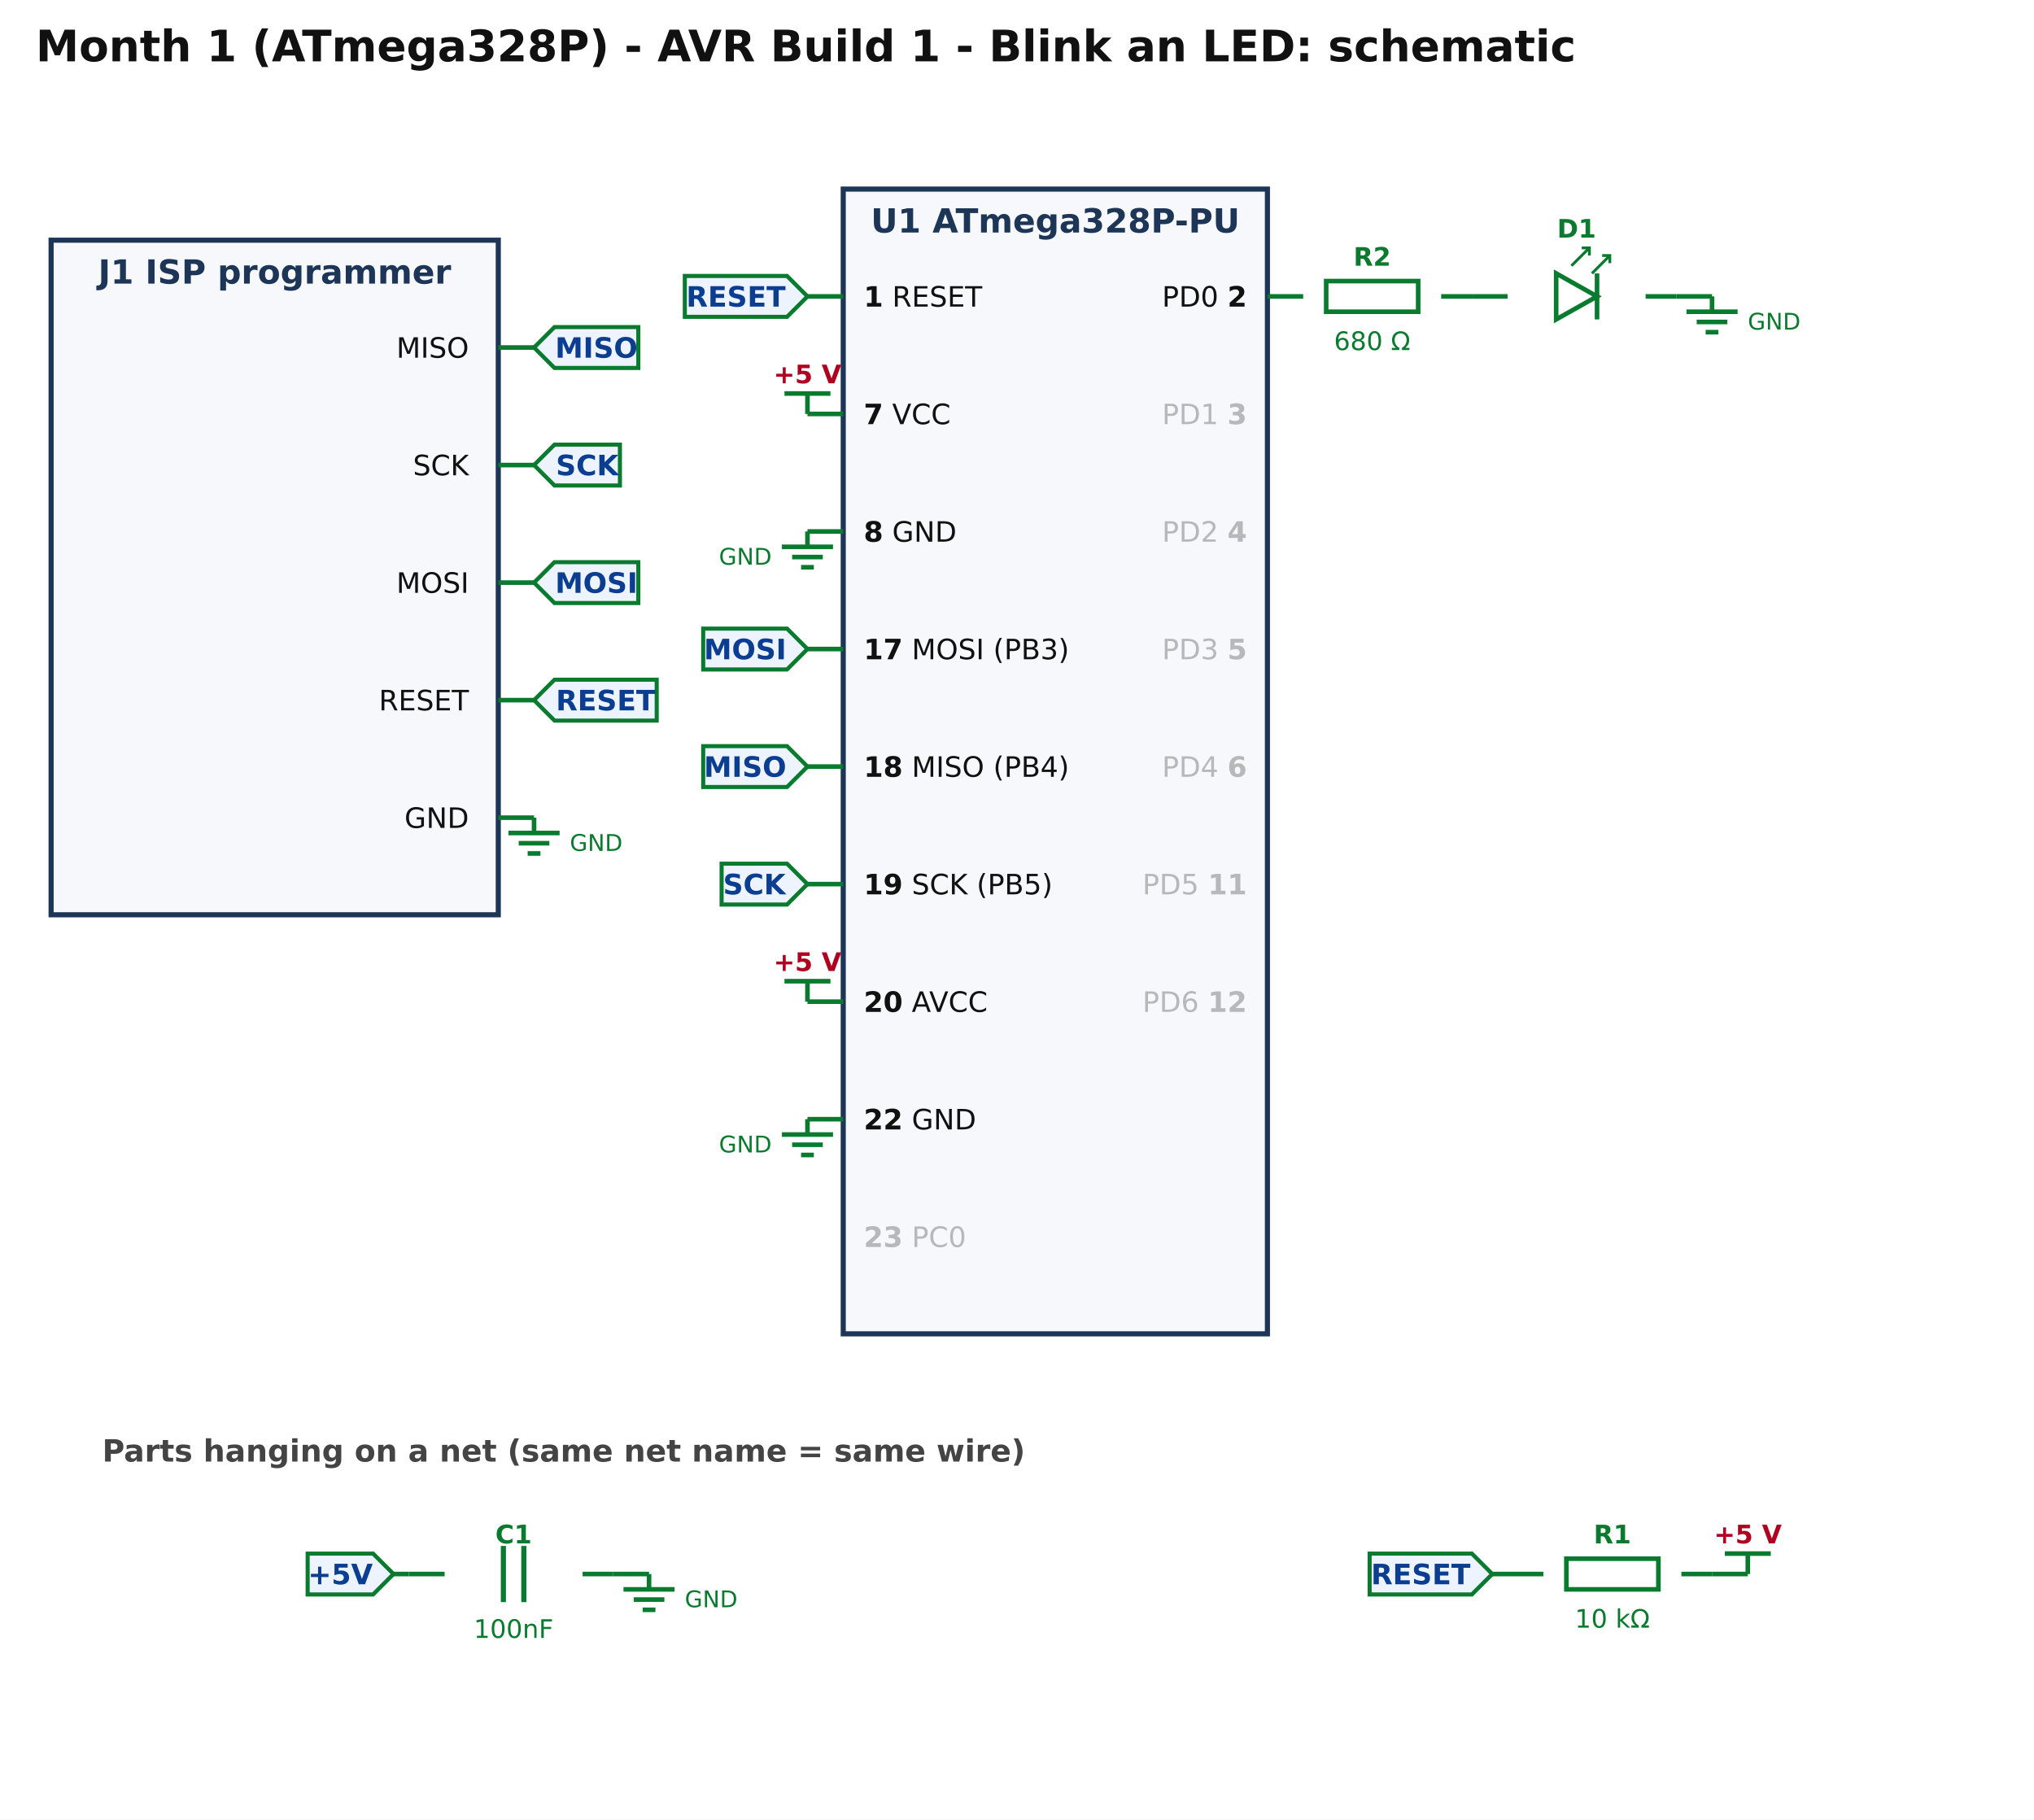
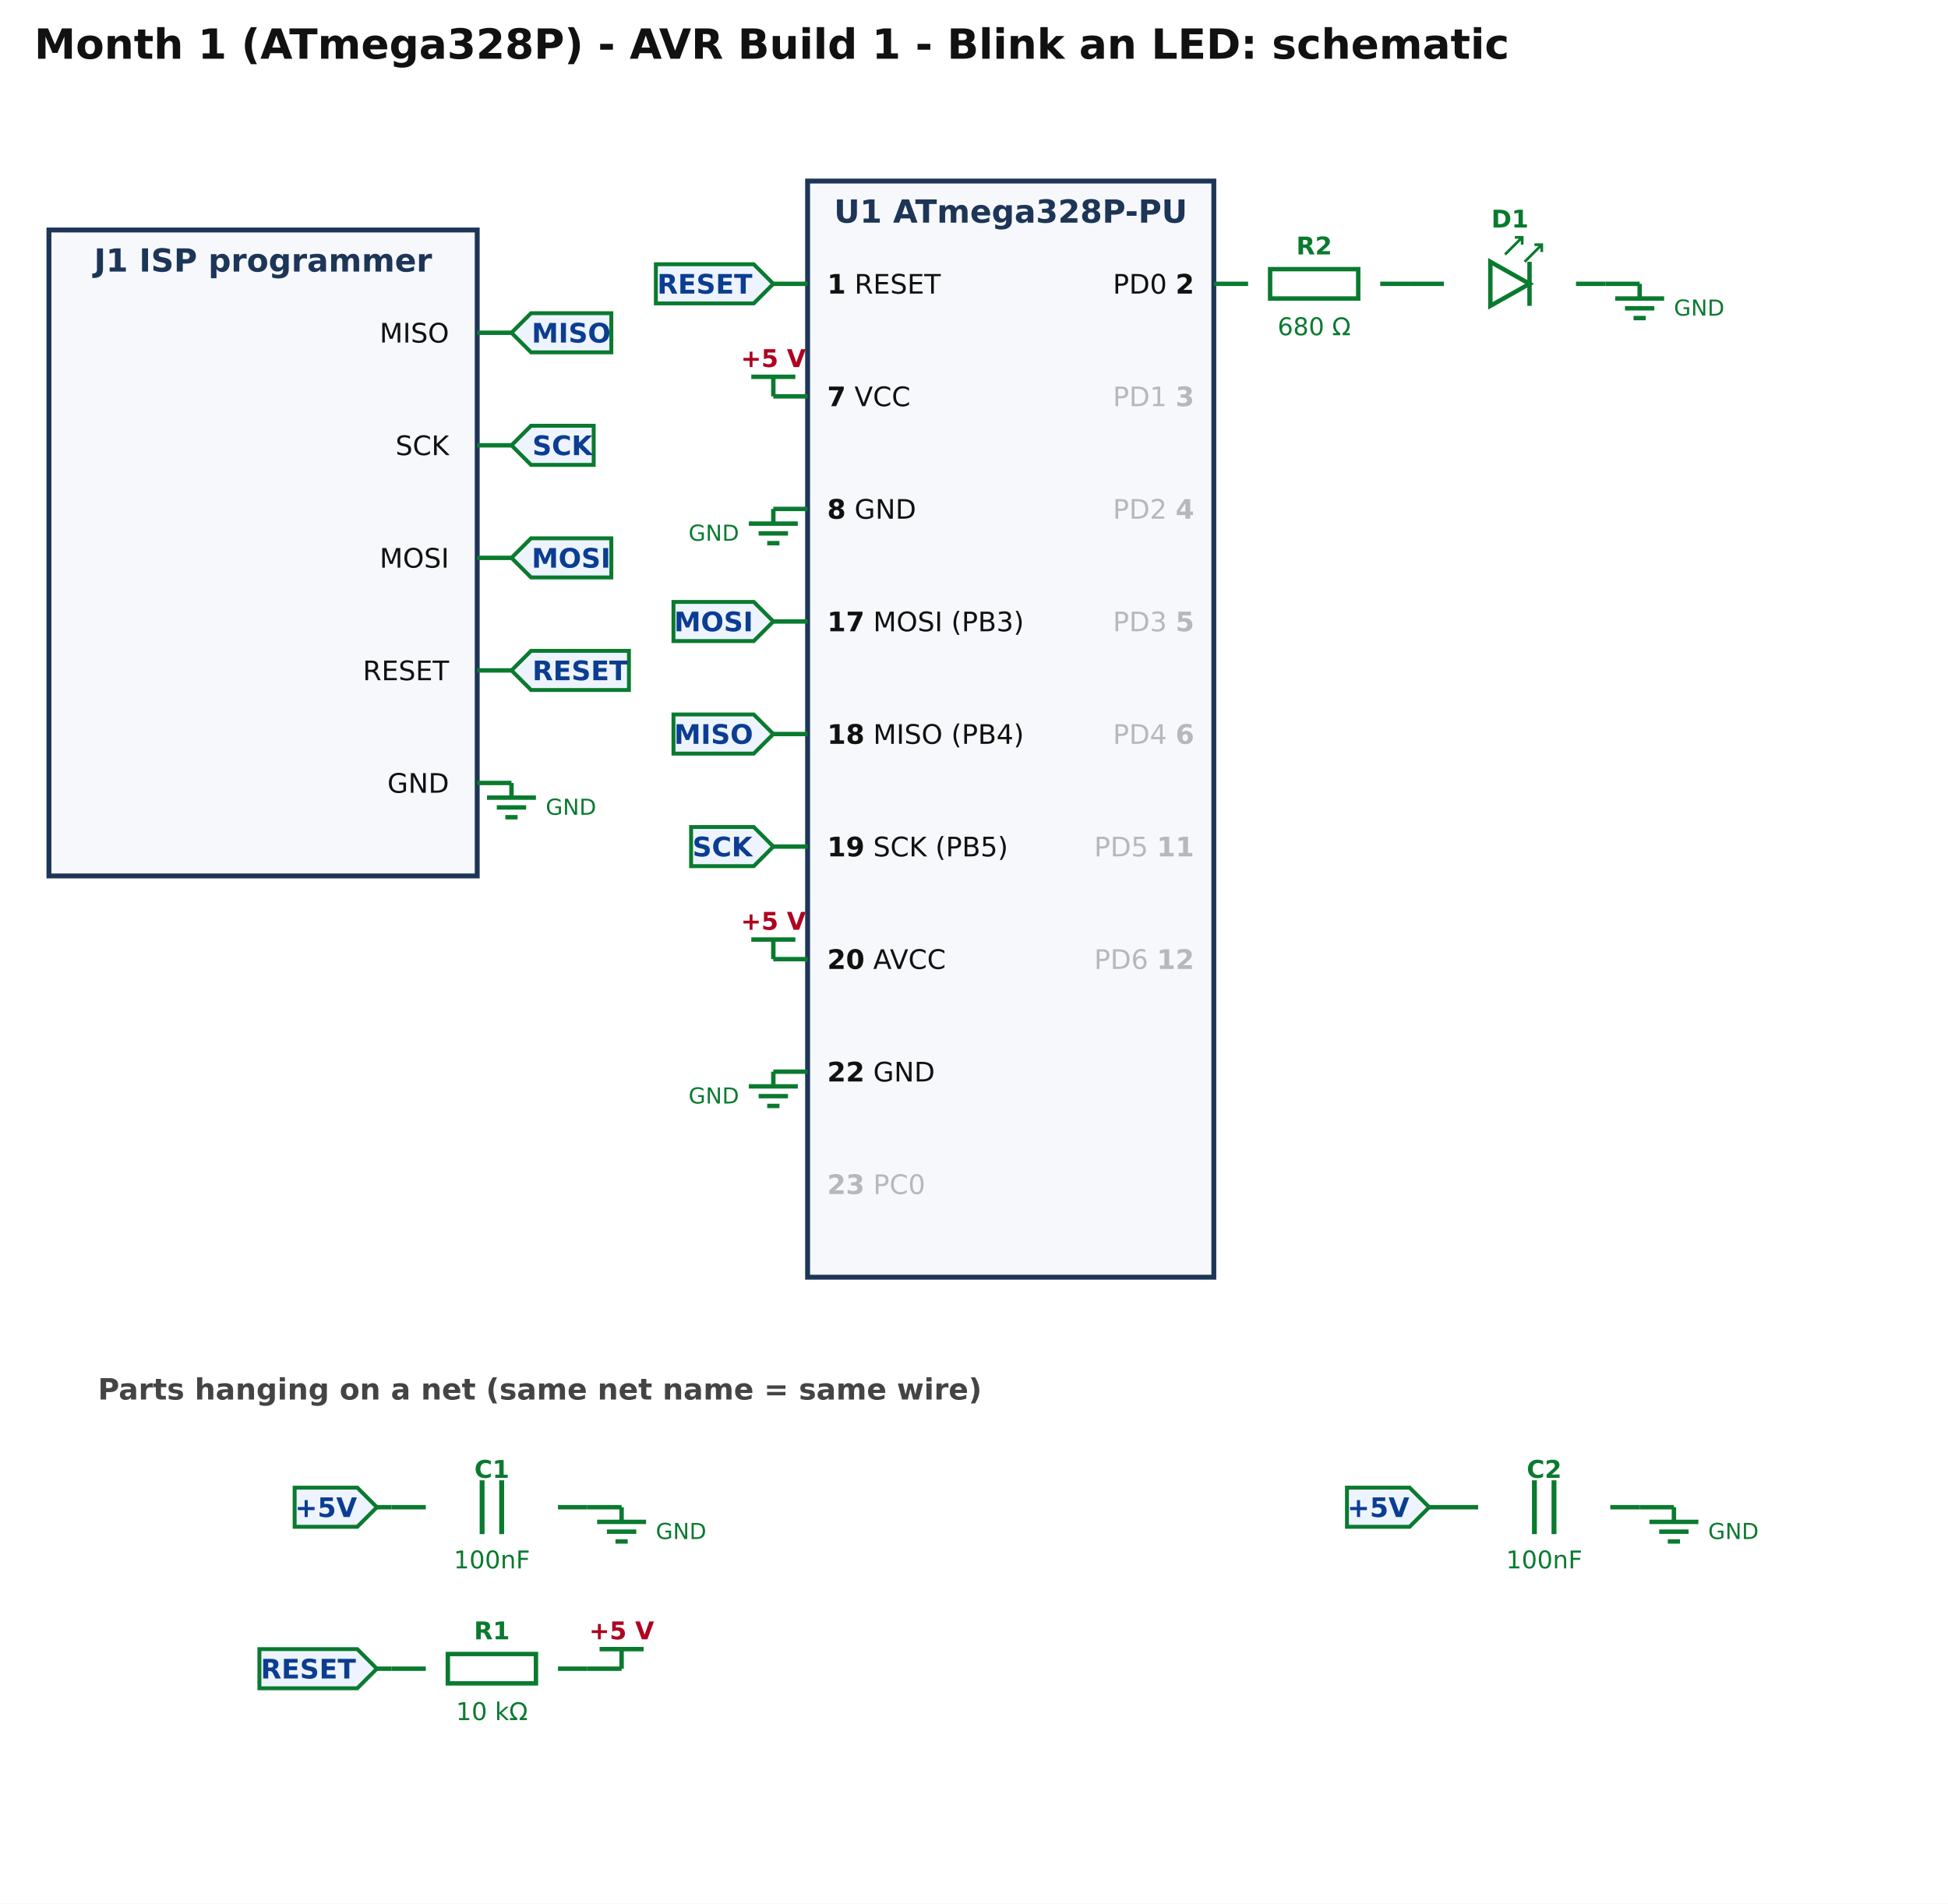
- <svg xmlns="http://www.w3.org/2000/svg" viewBox="0 0 796 712" width="796" height="712" font-family="DejaVu Sans, Verdana, Arial, sans-serif">
+ <svg xmlns="http://www.w3.org/2000/svg" viewBox="0 0 796 778" width="796" height="778" font-family="DejaVu Sans, Verdana, Arial, sans-serif">
  <rect width="100%" height="100%" fill="#fff" />
  <text x="14" y="24" font-size="17" font-weight="bold" fill="#111">Month 1 (ATmega328P) - AVR Build 1 - Blink an LED: schematic</text>
  <g transform="translate(0,34)">
    <rect x="20" y="60" width="175" height="264" fill="#f6f8fb" stroke="#1d3557" stroke-width="2" />
    <text x="107.5" y="77" font-size="13" font-weight="bold" fill="#1d3557" text-anchor="middle">J1  ISP programmer</text>
    <text x="187" y="106" font-size="11" fill="#111" text-anchor="end">MISO  <tspan font-weight="bold" />
    </text>
    <line x1="195" y1="102" x2="209" y2="102" stroke="#0a7a2f" stroke-width="1.8" />
    <polygon points="209,102 217,94 249.8,94 249.8,110 217,110" fill="#eef4ff" stroke="#0a7a2f" stroke-width="1.6" />
    <text x="233.4" y="106" font-size="11" font-weight="bold" fill="#0b3d91" text-anchor="middle">MISO</text>
    <text x="187" y="152" font-size="11" fill="#111" text-anchor="end">SCK  <tspan font-weight="bold" />
    </text>
    <line x1="195" y1="148" x2="209" y2="148" stroke="#0a7a2f" stroke-width="1.8" />
    <polygon points="209,148 217,140 242.6,140 242.6,156 217,156" fill="#eef4ff" stroke="#0a7a2f" stroke-width="1.6" />
    <text x="229.8" y="152" font-size="11" font-weight="bold" fill="#0b3d91" text-anchor="middle">SCK</text>
    <text x="187" y="198" font-size="11" fill="#111" text-anchor="end">MOSI  <tspan font-weight="bold" />
    </text>
    <line x1="195" y1="194" x2="209" y2="194" stroke="#0a7a2f" stroke-width="1.8" />
    <polygon points="209,194 217,186 249.8,186 249.8,202 217,202" fill="#eef4ff" stroke="#0a7a2f" stroke-width="1.6" />
    <text x="233.4" y="198" font-size="11" font-weight="bold" fill="#0b3d91" text-anchor="middle">MOSI</text>
    <text x="187" y="244" font-size="11" fill="#111" text-anchor="end">RESET  <tspan font-weight="bold" />
    </text>
    <line x1="195" y1="240" x2="209" y2="240" stroke="#0a7a2f" stroke-width="1.8" />
    <polygon points="209,240 217,232 257.0,232 257.0,248 217,248" fill="#eef4ff" stroke="#0a7a2f" stroke-width="1.6" />
    <text x="237.0" y="244" font-size="11" font-weight="bold" fill="#0b3d91" text-anchor="middle">RESET</text>
    <text x="187" y="290" font-size="11" fill="#111" text-anchor="end">GND  <tspan font-weight="bold" />
    </text>
    <line x1="195" y1="286" x2="209" y2="286" stroke="#0a7a2f" stroke-width="1.8" />
    <g stroke="#0a7a2f" stroke-width="1.8">
      <line x1="209" y1="286" x2="209" y2="292" />
      <line x1="199" y1="292" x2="219" y2="292" />
      <line x1="203" y1="296" x2="215" y2="296" />
      <line x1="206.5" y1="300" x2="211.5" y2="300" />
    </g>
    <text x="223" y="299" font-size="9" fill="#0a7a2f" text-anchor="start">GND</text>
    <rect x="330" y="40" width="166" height="448" fill="#f6f8fb" stroke="#1d3557" stroke-width="2" />
    <text x="413.0" y="57" font-size="13" font-weight="bold" fill="#1d3557" text-anchor="middle">U1  ATmega328P-PU</text>
    <text x="338" y="86" font-size="11" fill="#111">
      <tspan font-weight="bold">1</tspan>  RESET</text>
    <line x1="330" y1="82" x2="316" y2="82" stroke="#0a7a2f" stroke-width="1.8" />
    <polygon points="316,82 308,74 268.0,74 268.0,90 308,90" fill="#eef4ff" stroke="#0a7a2f" stroke-width="1.6" />
    <text x="288.0" y="86" font-size="11" font-weight="bold" fill="#0b3d91" text-anchor="middle">RESET</text>
    <text x="338" y="132" font-size="11" fill="#111">
      <tspan font-weight="bold">7</tspan>  VCC</text>
    <line x1="330" y1="128" x2="316" y2="128" stroke="#0a7a2f" stroke-width="1.8" />
    <g stroke="#0a7a2f" stroke-width="1.8">
      <line x1="316" y1="128" x2="316" y2="120" />
      <line x1="307" y1="120" x2="325" y2="120" />
    </g>
    <text x="316" y="116" font-size="10" font-weight="bold" fill="#b00020" text-anchor="middle">+5 V</text>
    <text x="338" y="178" font-size="11" fill="#111">
      <tspan font-weight="bold">8</tspan>  GND</text>
    <line x1="330" y1="174" x2="316" y2="174" stroke="#0a7a2f" stroke-width="1.8" />
    <g stroke="#0a7a2f" stroke-width="1.8">
      <line x1="316" y1="174" x2="316" y2="180" />
      <line x1="306" y1="180" x2="326" y2="180" />
      <line x1="310" y1="184" x2="322" y2="184" />
      <line x1="313.5" y1="188" x2="318.5" y2="188" />
    </g>
    <text x="302" y="187" font-size="9" fill="#0a7a2f" text-anchor="end">GND</text>
    <text x="338" y="224" font-size="11" fill="#111">
      <tspan font-weight="bold">17</tspan>  MOSI (PB3)</text>
    <line x1="330" y1="220" x2="316" y2="220" stroke="#0a7a2f" stroke-width="1.8" />
    <polygon points="316,220 308,212 275.2,212 275.2,228 308,228" fill="#eef4ff" stroke="#0a7a2f" stroke-width="1.6" />
    <text x="291.6" y="224" font-size="11" font-weight="bold" fill="#0b3d91" text-anchor="middle">MOSI</text>
    <text x="338" y="270" font-size="11" fill="#111">
      <tspan font-weight="bold">18</tspan>  MISO (PB4)</text>
    <line x1="330" y1="266" x2="316" y2="266" stroke="#0a7a2f" stroke-width="1.8" />
    <polygon points="316,266 308,258 275.2,258 275.2,274 308,274" fill="#eef4ff" stroke="#0a7a2f" stroke-width="1.6" />
    <text x="291.6" y="270" font-size="11" font-weight="bold" fill="#0b3d91" text-anchor="middle">MISO</text>
    <text x="338" y="316" font-size="11" fill="#111">
      <tspan font-weight="bold">19</tspan>  SCK (PB5)</text>
    <line x1="330" y1="312" x2="316" y2="312" stroke="#0a7a2f" stroke-width="1.8" />
    <polygon points="316,312 308,304 282.4,304 282.4,320 308,320" fill="#eef4ff" stroke="#0a7a2f" stroke-width="1.6" />
    <text x="295.2" y="316" font-size="11" font-weight="bold" fill="#0b3d91" text-anchor="middle">SCK</text>
    <text x="338" y="362" font-size="11" fill="#111">
      <tspan font-weight="bold">20</tspan>  AVCC</text>
    <line x1="330" y1="358" x2="316" y2="358" stroke="#0a7a2f" stroke-width="1.8" />
    <g stroke="#0a7a2f" stroke-width="1.8">
      <line x1="316" y1="358" x2="316" y2="350" />
      <line x1="307" y1="350" x2="325" y2="350" />
    </g>
    <text x="316" y="346" font-size="10" font-weight="bold" fill="#b00020" text-anchor="middle">+5 V</text>
    <text x="338" y="408" font-size="11" fill="#111">
      <tspan font-weight="bold">22</tspan>  GND</text>
    <line x1="330" y1="404" x2="316" y2="404" stroke="#0a7a2f" stroke-width="1.8" />
    <g stroke="#0a7a2f" stroke-width="1.8">
      <line x1="316" y1="404" x2="316" y2="410" />
      <line x1="306" y1="410" x2="326" y2="410" />
      <line x1="310" y1="414" x2="322" y2="414" />
      <line x1="313.5" y1="418" x2="318.5" y2="418" />
    </g>
    <text x="302" y="417" font-size="9" fill="#0a7a2f" text-anchor="end">GND</text>
    <text x="338" y="454" font-size="11" fill="#111" opacity=".28">
      <tspan font-weight="bold">23</tspan>  PC0</text>
    <text x="488" y="86" font-size="11" fill="#111" text-anchor="end">PD0  <tspan font-weight="bold">2</tspan>
    </text>
    <line x1="496" y1="82" x2="510" y2="82" stroke="#0a7a2f" stroke-width="1.8" />
    <rect x="519" y="76" width="36" height="12" fill="#fff" stroke="#0a7a2f" stroke-width="1.8" />
    <text x="537" y="70" font-size="10" font-weight="bold" fill="#0a7a2f" text-anchor="middle">R2</text>
    <text x="537" y="103" font-size="10" fill="#0a7a2f" text-anchor="middle">680 Ω</text>
    <line x1="564" y1="82" x2="576" y2="82" stroke="#0a7a2f" stroke-width="1.8" />
    <line x1="576" y1="82" x2="590" y2="82" stroke="#0a7a2f" stroke-width="1.8" />
    <polygon points="609,73 609,91 625,82" fill="#fff" stroke="#0a7a2f" stroke-width="1.8" />
    <line x1="625" y1="73" x2="625" y2="91" stroke="#0a7a2f" stroke-width="1.8" />
    <path d="M 615 70 l 7 -7 m -3 0 h 3 v 3 M 623 73 l 7 -7 m -3 0 h 3 v 3" fill="none" stroke="#0a7a2f" stroke-width="1.1" />
    <text x="617" y="59" font-size="10" font-weight="bold" fill="#0a7a2f" text-anchor="middle">D1</text>
    <line x1="644" y1="82" x2="656" y2="82" stroke="#0a7a2f" stroke-width="1.8" />
    <line x1="656" y1="82" x2="670" y2="82" stroke="#0a7a2f" stroke-width="1.8" />
    <g stroke="#0a7a2f" stroke-width="1.8">
      <line x1="670" y1="82" x2="670" y2="88" />
      <line x1="660" y1="88" x2="680" y2="88" />
      <line x1="664" y1="92" x2="676" y2="92" />
      <line x1="667.5" y1="96" x2="672.5" y2="96" />
    </g>
    <text x="684" y="95" font-size="9" fill="#0a7a2f" text-anchor="start">GND</text>
    <text x="488" y="132" font-size="11" fill="#111" text-anchor="end" opacity=".28">PD1  <tspan font-weight="bold">3</tspan>
    </text>
    <text x="488" y="178" font-size="11" fill="#111" text-anchor="end" opacity=".28">PD2  <tspan font-weight="bold">4</tspan>
    </text>
    <text x="488" y="224" font-size="11" fill="#111" text-anchor="end" opacity=".28">PD3  <tspan font-weight="bold">5</tspan>
    </text>
    <text x="488" y="270" font-size="11" fill="#111" text-anchor="end" opacity=".28">PD4  <tspan font-weight="bold">6</tspan>
    </text>
    <text x="488" y="316" font-size="11" fill="#111" text-anchor="end" opacity=".28">PD5  <tspan font-weight="bold">11</tspan>
    </text>
    <text x="488" y="362" font-size="11" fill="#111" text-anchor="end" opacity=".28">PD6  <tspan font-weight="bold">12</tspan>
    </text>
    <text x="40" y="538" font-size="12" font-weight="bold" fill="#444">Parts hanging on a net (same net name = same wire)</text>
    <polygon points="154,582 146,574 120.4,574 120.4,590 146,590" fill="#eef4ff" stroke="#0a7a2f" stroke-width="1.6" />
    <text x="133.2" y="586" font-size="11" font-weight="bold" fill="#0b3d91" text-anchor="middle">+5V</text>
    <line x1="154" y1="582" x2="160" y2="582" stroke="#0a7a2f" stroke-width="1.8" />
    <line x1="160" y1="582" x2="174" y2="582" stroke="#0a7a2f" stroke-width="1.8" />
    <line x1="197" y1="571" x2="197" y2="593" stroke="#0a7a2f" stroke-width="2" />
    <line x1="205" y1="571" x2="205" y2="593" stroke="#0a7a2f" stroke-width="2" />
    <text x="201" y="570" font-size="10" font-weight="bold" fill="#0a7a2f" text-anchor="middle">C1</text>
    <text x="201" y="607" font-size="10" fill="#0a7a2f" text-anchor="middle">100nF</text>
    <line x1="228" y1="582" x2="240" y2="582" stroke="#0a7a2f" stroke-width="1.8" />
    <line x1="240" y1="582" x2="254" y2="582" stroke="#0a7a2f" stroke-width="1.8" />
    <g stroke="#0a7a2f" stroke-width="1.8">
      <line x1="254" y1="582" x2="254" y2="588" />
      <line x1="244" y1="588" x2="264" y2="588" />
      <line x1="248" y1="592" x2="260" y2="592" />
      <line x1="251.5" y1="596" x2="256.5" y2="596" />
    </g>
    <text x="268" y="595" font-size="9" fill="#0a7a2f" text-anchor="start">GND</text>
-     <polygon points="584,582 576,574 536.0,574 536.0,590 576,590" fill="#eef4ff" stroke="#0a7a2f" stroke-width="1.6" />
-     <text x="556.0" y="586" font-size="11" font-weight="bold" fill="#0b3d91" text-anchor="middle">RESET</text>
+     <polygon points="584,582 576,574 550.4,574 550.4,590 576,590" fill="#eef4ff" stroke="#0a7a2f" stroke-width="1.6" />
+     <text x="563.2" y="586" font-size="11" font-weight="bold" fill="#0b3d91" text-anchor="middle">+5V</text>
    <line x1="584" y1="582" x2="590" y2="582" stroke="#0a7a2f" stroke-width="1.8" />
    <line x1="590" y1="582" x2="604" y2="582" stroke="#0a7a2f" stroke-width="1.8" />
-     <rect x="613" y="576" width="36" height="12" fill="#fff" stroke="#0a7a2f" stroke-width="1.8" />
-     <text x="631" y="570" font-size="10" font-weight="bold" fill="#0a7a2f" text-anchor="middle">R1</text>
-     <text x="631" y="603" font-size="10" fill="#0a7a2f" text-anchor="middle">10 kΩ</text>
+     <line x1="627" y1="571" x2="627" y2="593" stroke="#0a7a2f" stroke-width="2" />
+     <line x1="635" y1="571" x2="635" y2="593" stroke="#0a7a2f" stroke-width="2" />
+     <text x="631" y="570" font-size="10" font-weight="bold" fill="#0a7a2f" text-anchor="middle">C2</text>
+     <text x="631" y="607" font-size="10" fill="#0a7a2f" text-anchor="middle">100nF</text>
    <line x1="658" y1="582" x2="670" y2="582" stroke="#0a7a2f" stroke-width="1.8" />
    <line x1="670" y1="582" x2="684" y2="582" stroke="#0a7a2f" stroke-width="1.8" />
    <g stroke="#0a7a2f" stroke-width="1.8">
-       <line x1="684" y1="582" x2="684" y2="574" />
-       <line x1="675" y1="574" x2="693" y2="574" />
+       <line x1="684" y1="582" x2="684" y2="588" />
+       <line x1="674" y1="588" x2="694" y2="588" />
+       <line x1="678" y1="592" x2="690" y2="592" />
+       <line x1="681.5" y1="596" x2="686.5" y2="596" />
    </g>
-     <text x="684" y="570" font-size="10" font-weight="bold" fill="#b00020" text-anchor="middle">+5 V</text>
+     <text x="698" y="595" font-size="9" fill="#0a7a2f" text-anchor="start">GND</text>
+     <polygon points="154,648 146,640 106.0,640 106.0,656 146,656" fill="#eef4ff" stroke="#0a7a2f" stroke-width="1.6" />
+     <text x="126.0" y="652" font-size="11" font-weight="bold" fill="#0b3d91" text-anchor="middle">RESET</text>
+     <line x1="154" y1="648" x2="160" y2="648" stroke="#0a7a2f" stroke-width="1.8" />
+     <line x1="160" y1="648" x2="174" y2="648" stroke="#0a7a2f" stroke-width="1.8" />
+     <rect x="183" y="642" width="36" height="12" fill="#fff" stroke="#0a7a2f" stroke-width="1.8" />
+     <text x="201" y="636" font-size="10" font-weight="bold" fill="#0a7a2f" text-anchor="middle">R1</text>
+     <text x="201" y="669" font-size="10" fill="#0a7a2f" text-anchor="middle">10 kΩ</text>
+     <line x1="228" y1="648" x2="240" y2="648" stroke="#0a7a2f" stroke-width="1.8" />
+     <line x1="240" y1="648" x2="254" y2="648" stroke="#0a7a2f" stroke-width="1.8" />
+     <g stroke="#0a7a2f" stroke-width="1.8">
+       <line x1="254" y1="648" x2="254" y2="640" />
+       <line x1="245" y1="640" x2="263" y2="640" />
+     </g>
+     <text x="254" y="636" font-size="10" font-weight="bold" fill="#b00020" text-anchor="middle">+5 V</text>
  </g>
</svg>
